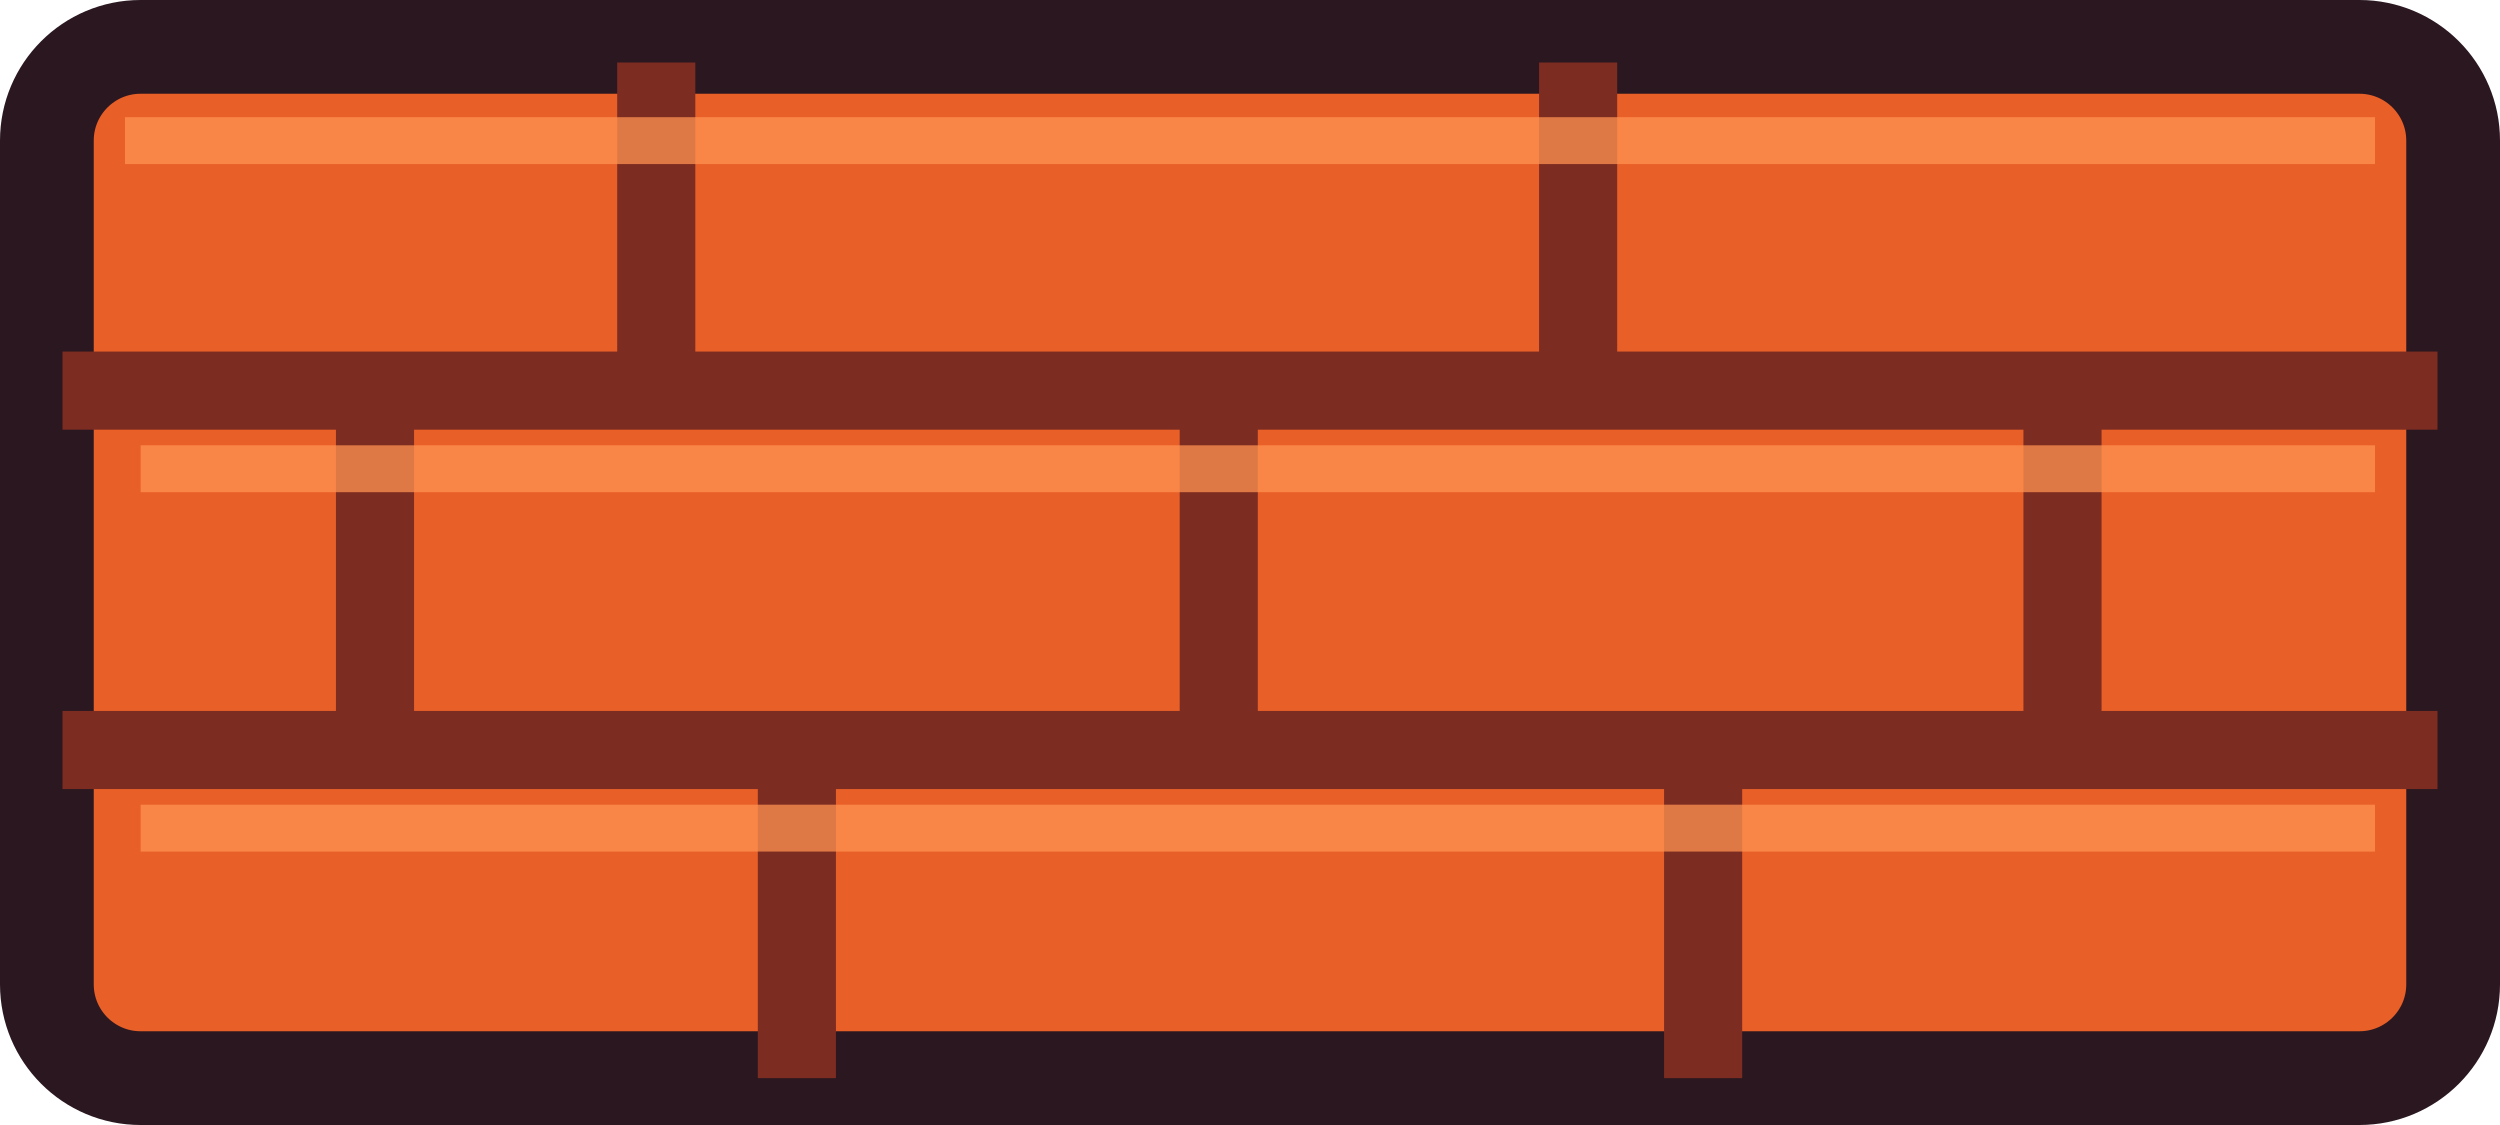
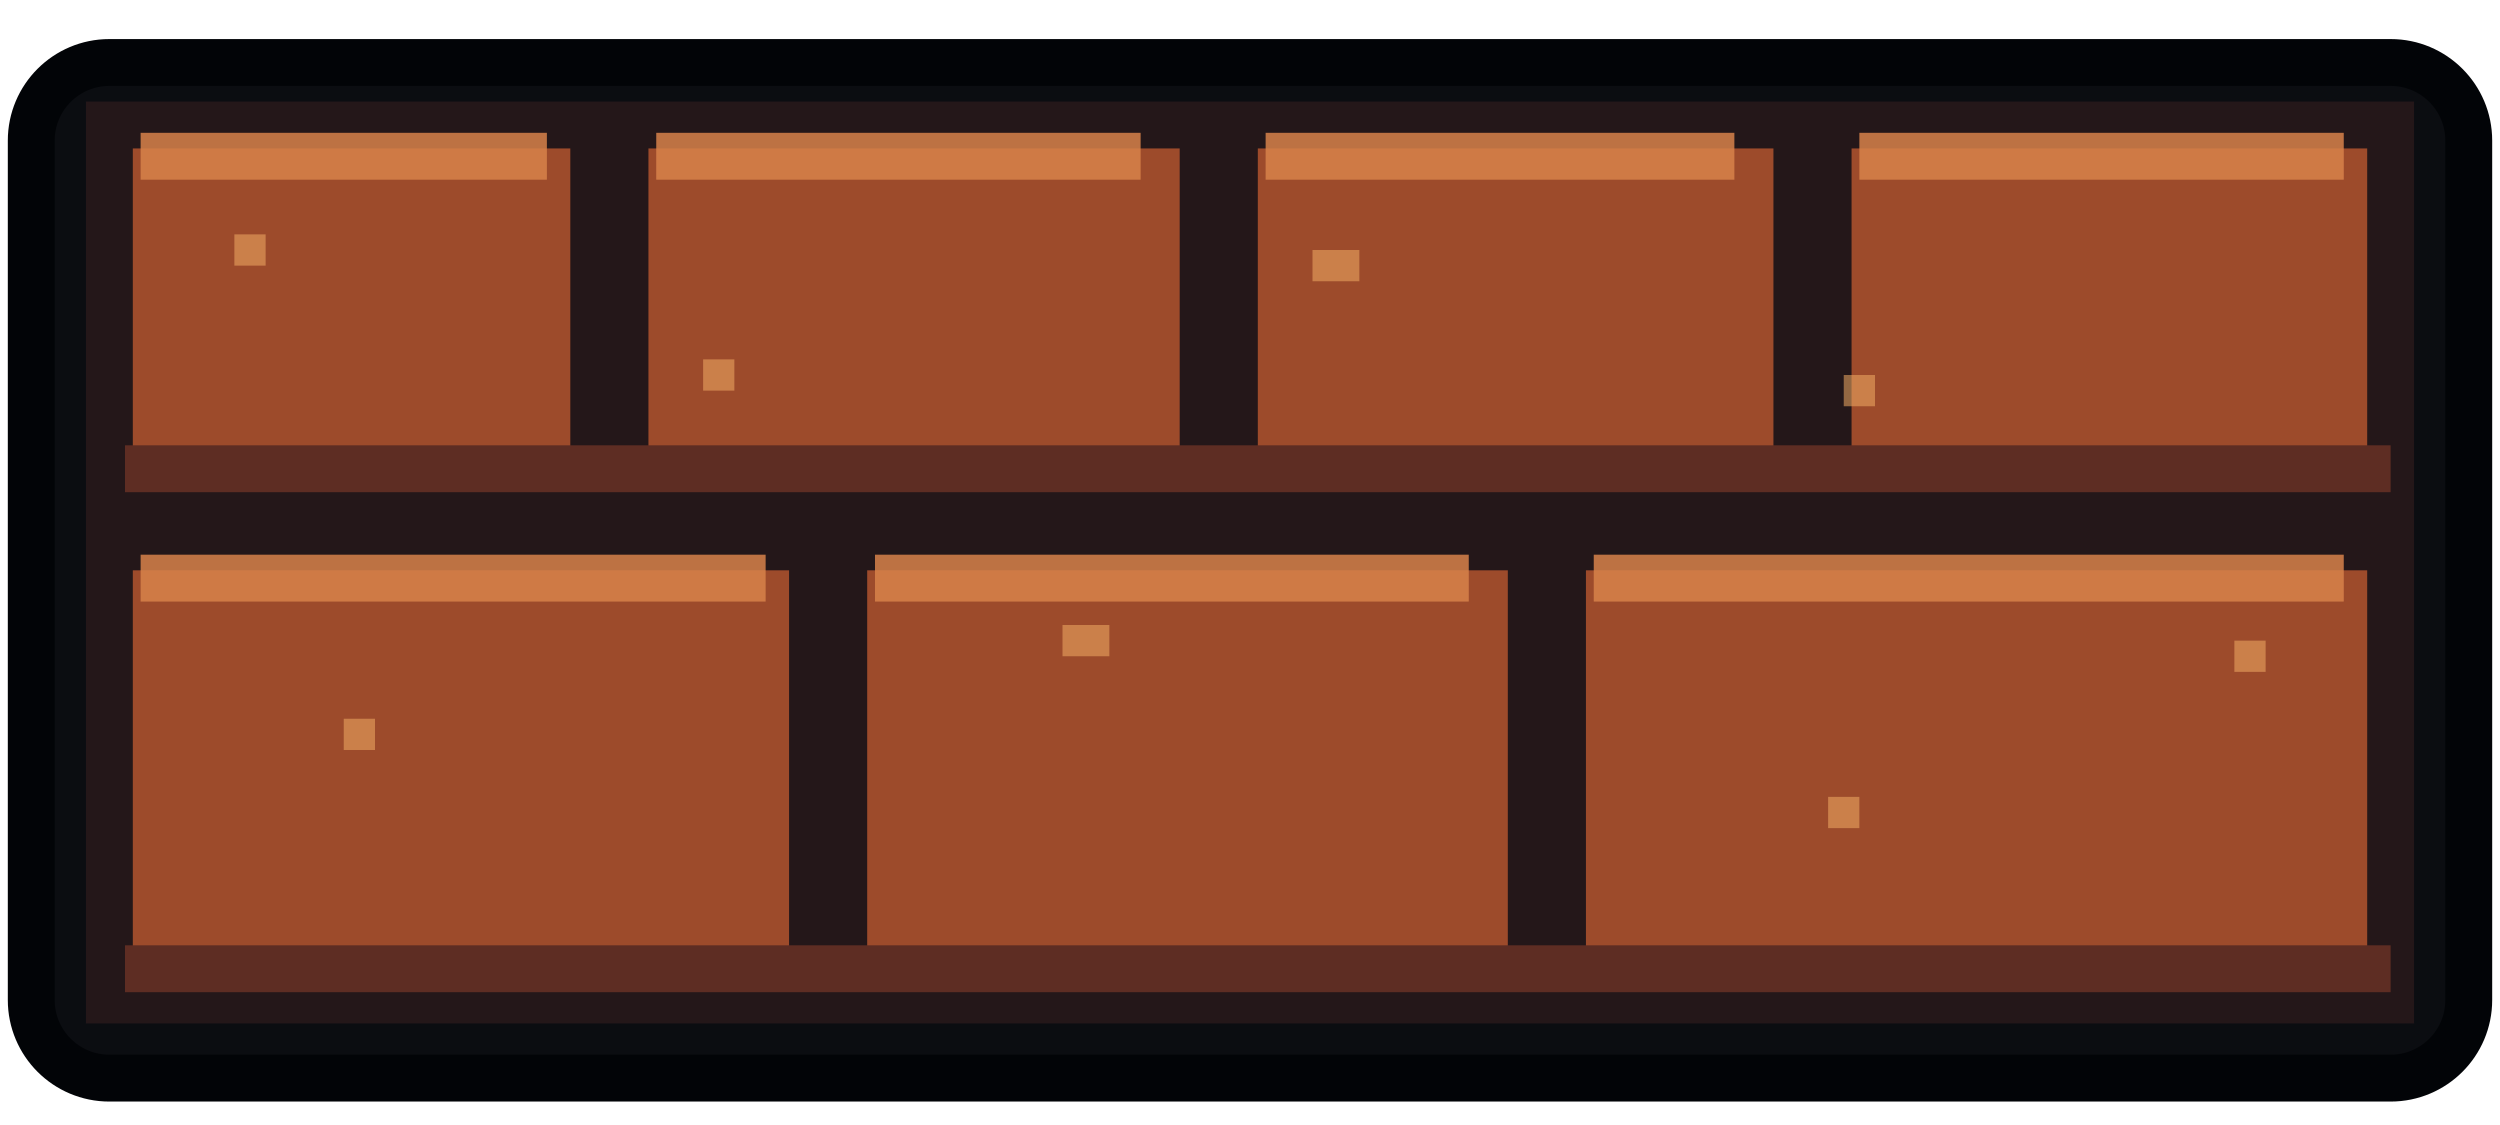
<svg xmlns="http://www.w3.org/2000/svg" width="160" height="72" viewBox="0 0 160 72">
-   <rect x="3" y="3" width="154" height="66" rx="6" fill="#e85f28" stroke="#2a1720" stroke-width="6" />
-   <path d="M4 25h152M4 48h152M42 4v21M101 4v21M24 26v22M78 26v22M132 26v22M51 49v20M109 49v20" stroke="#7d2c21" stroke-width="5" />
-   <path d="M8 9h144M9 30h143M9 53h143" stroke="#ff9351" stroke-width="3" opacity=".75" />
+   <rect x="2" y="4" width="156" height="65" rx="5" fill="#0b0d11" stroke="#020407" stroke-width="3" />
+   <path d="M7 8h31v24H7zM40 8h37v24H40zM79 8h36v24H79zM117 8h36v24h-36zM7 35h45v29H7zM54 35h44v29H54zM100 35h53v29h-53z" fill="#9d4b2b" stroke="#241719" stroke-width="3" />
+   <path d="M9 10h26M42 10h31M81 10h30M119 10h31M9 37h40M56 37h38M102 37h48" stroke="#d8834a" stroke-width="3" opacity=".85" />
+   <path d="M8 30h145M8 62h145" stroke="#5e2d23" stroke-width="3" />
+   <path d="M15 16h2m28 8h2m37-7h3m31 8h2M22 47h2m44-6h3m46 11h2m24-10h2" stroke="#f0ab65" stroke-width="2" opacity=".55" />
</svg>
